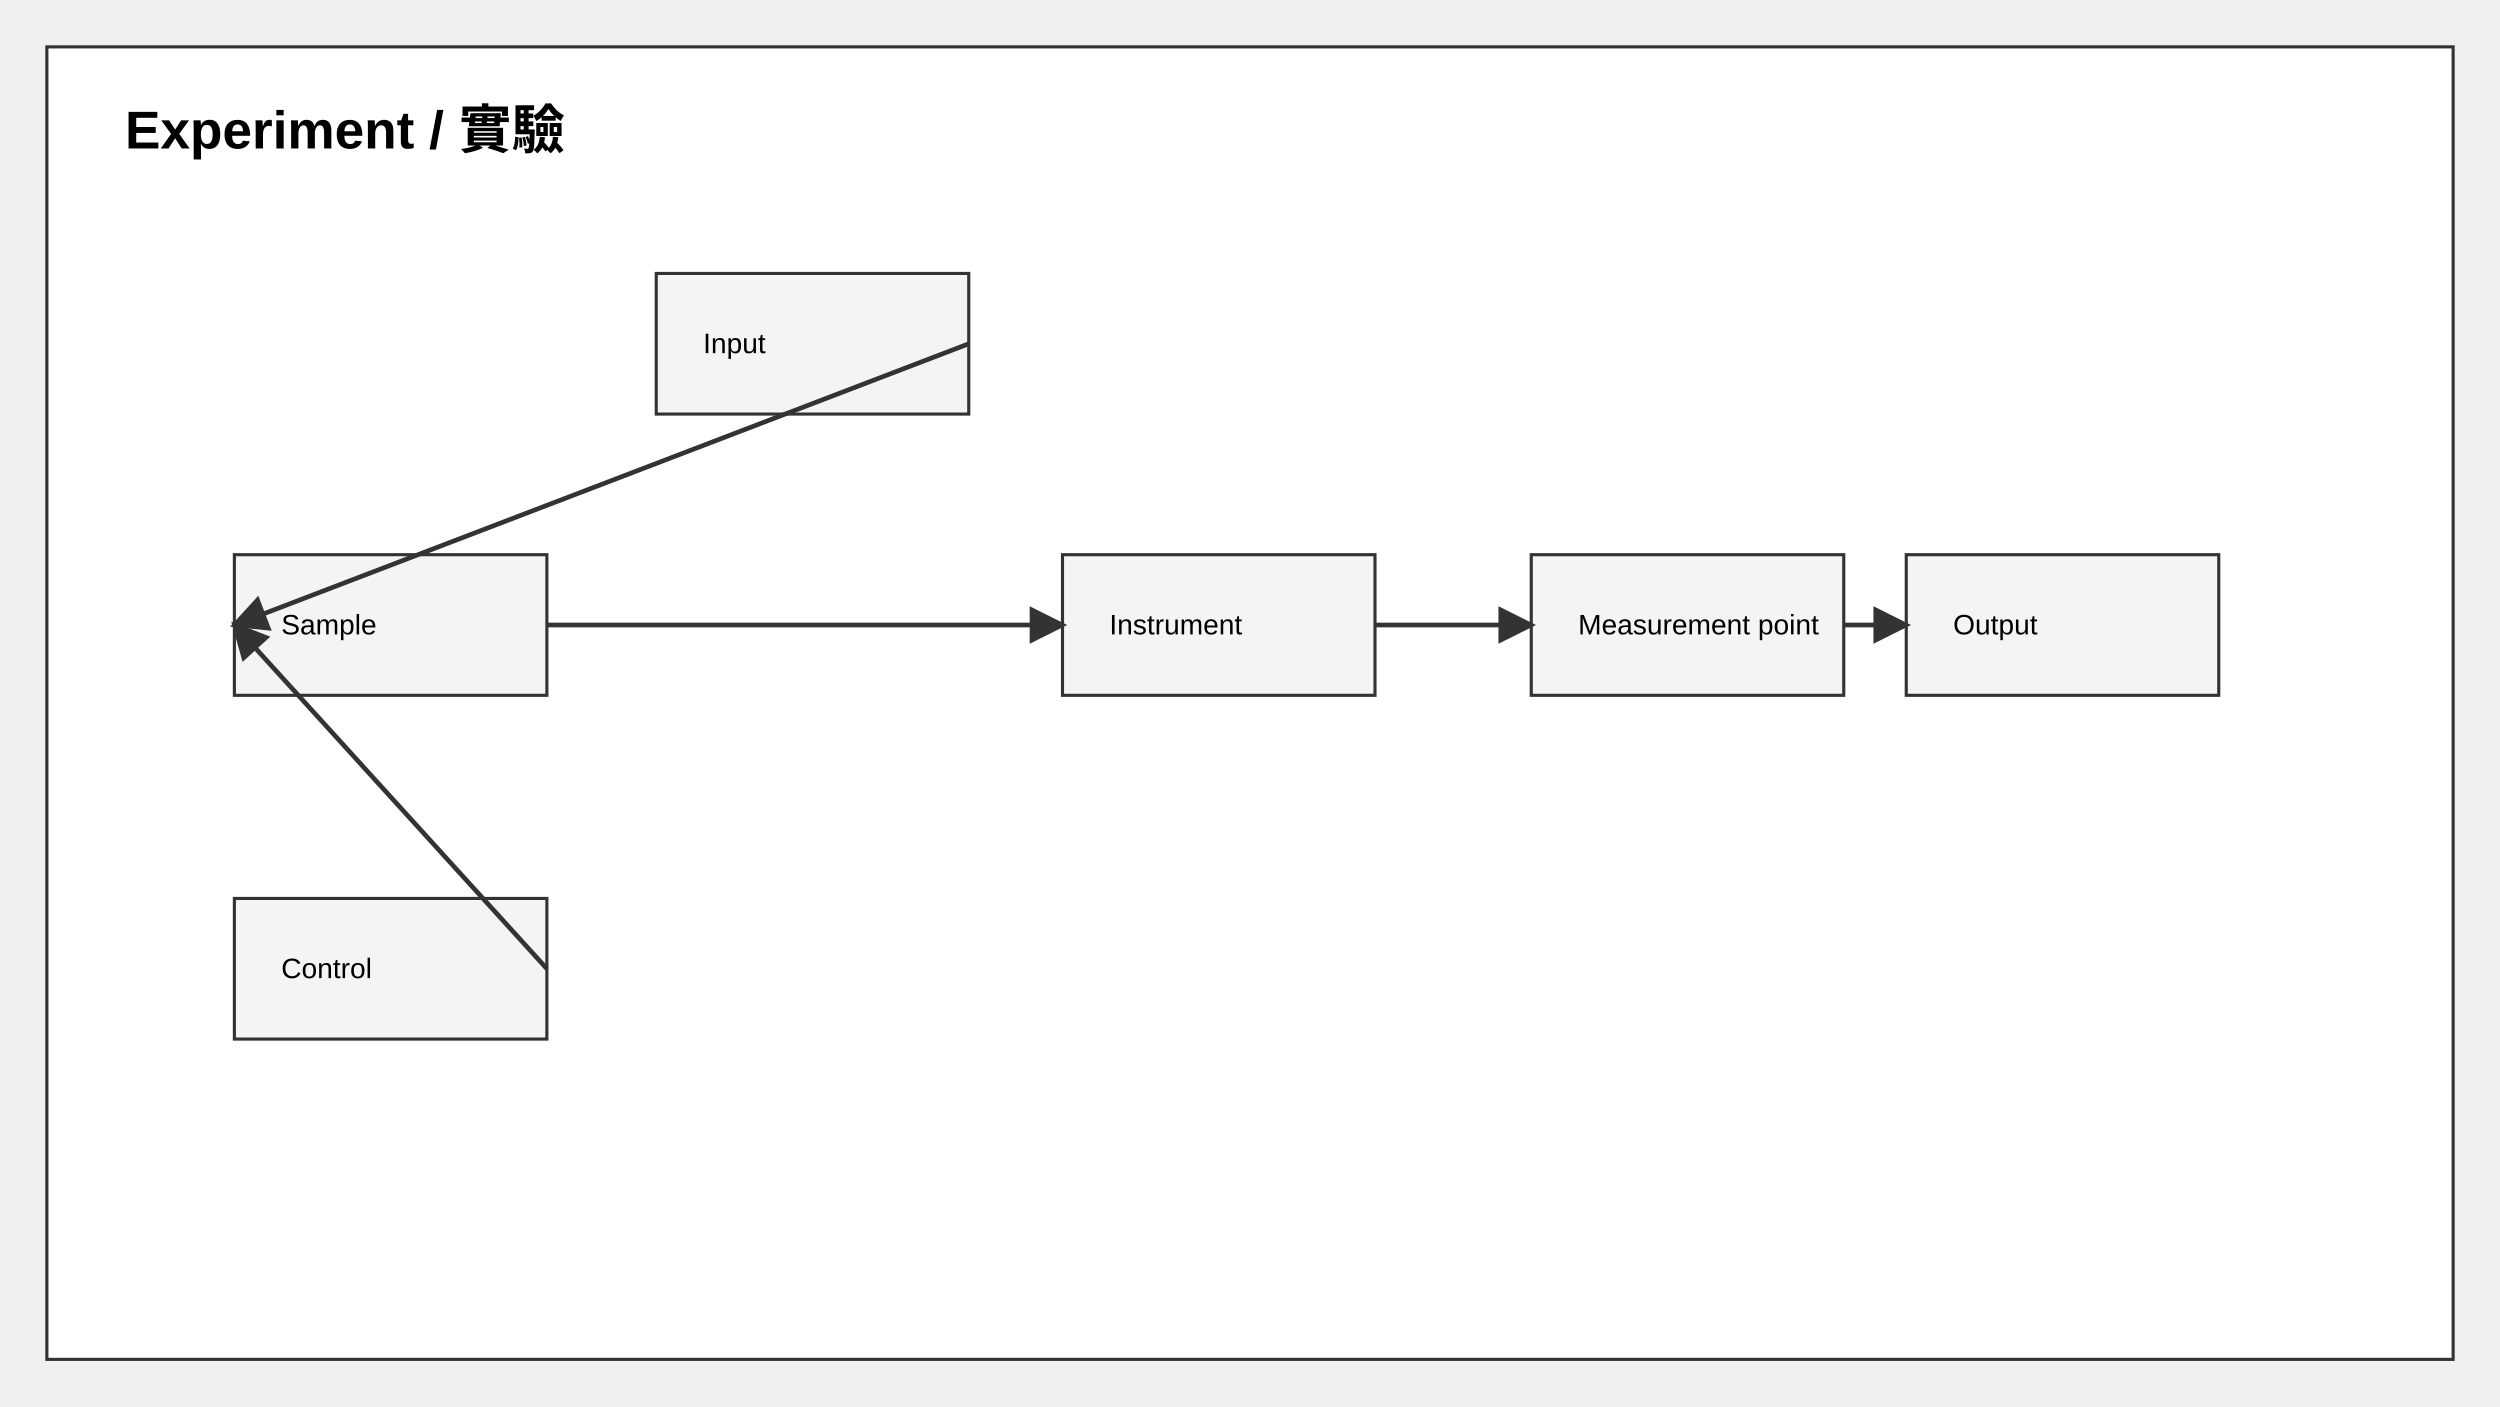
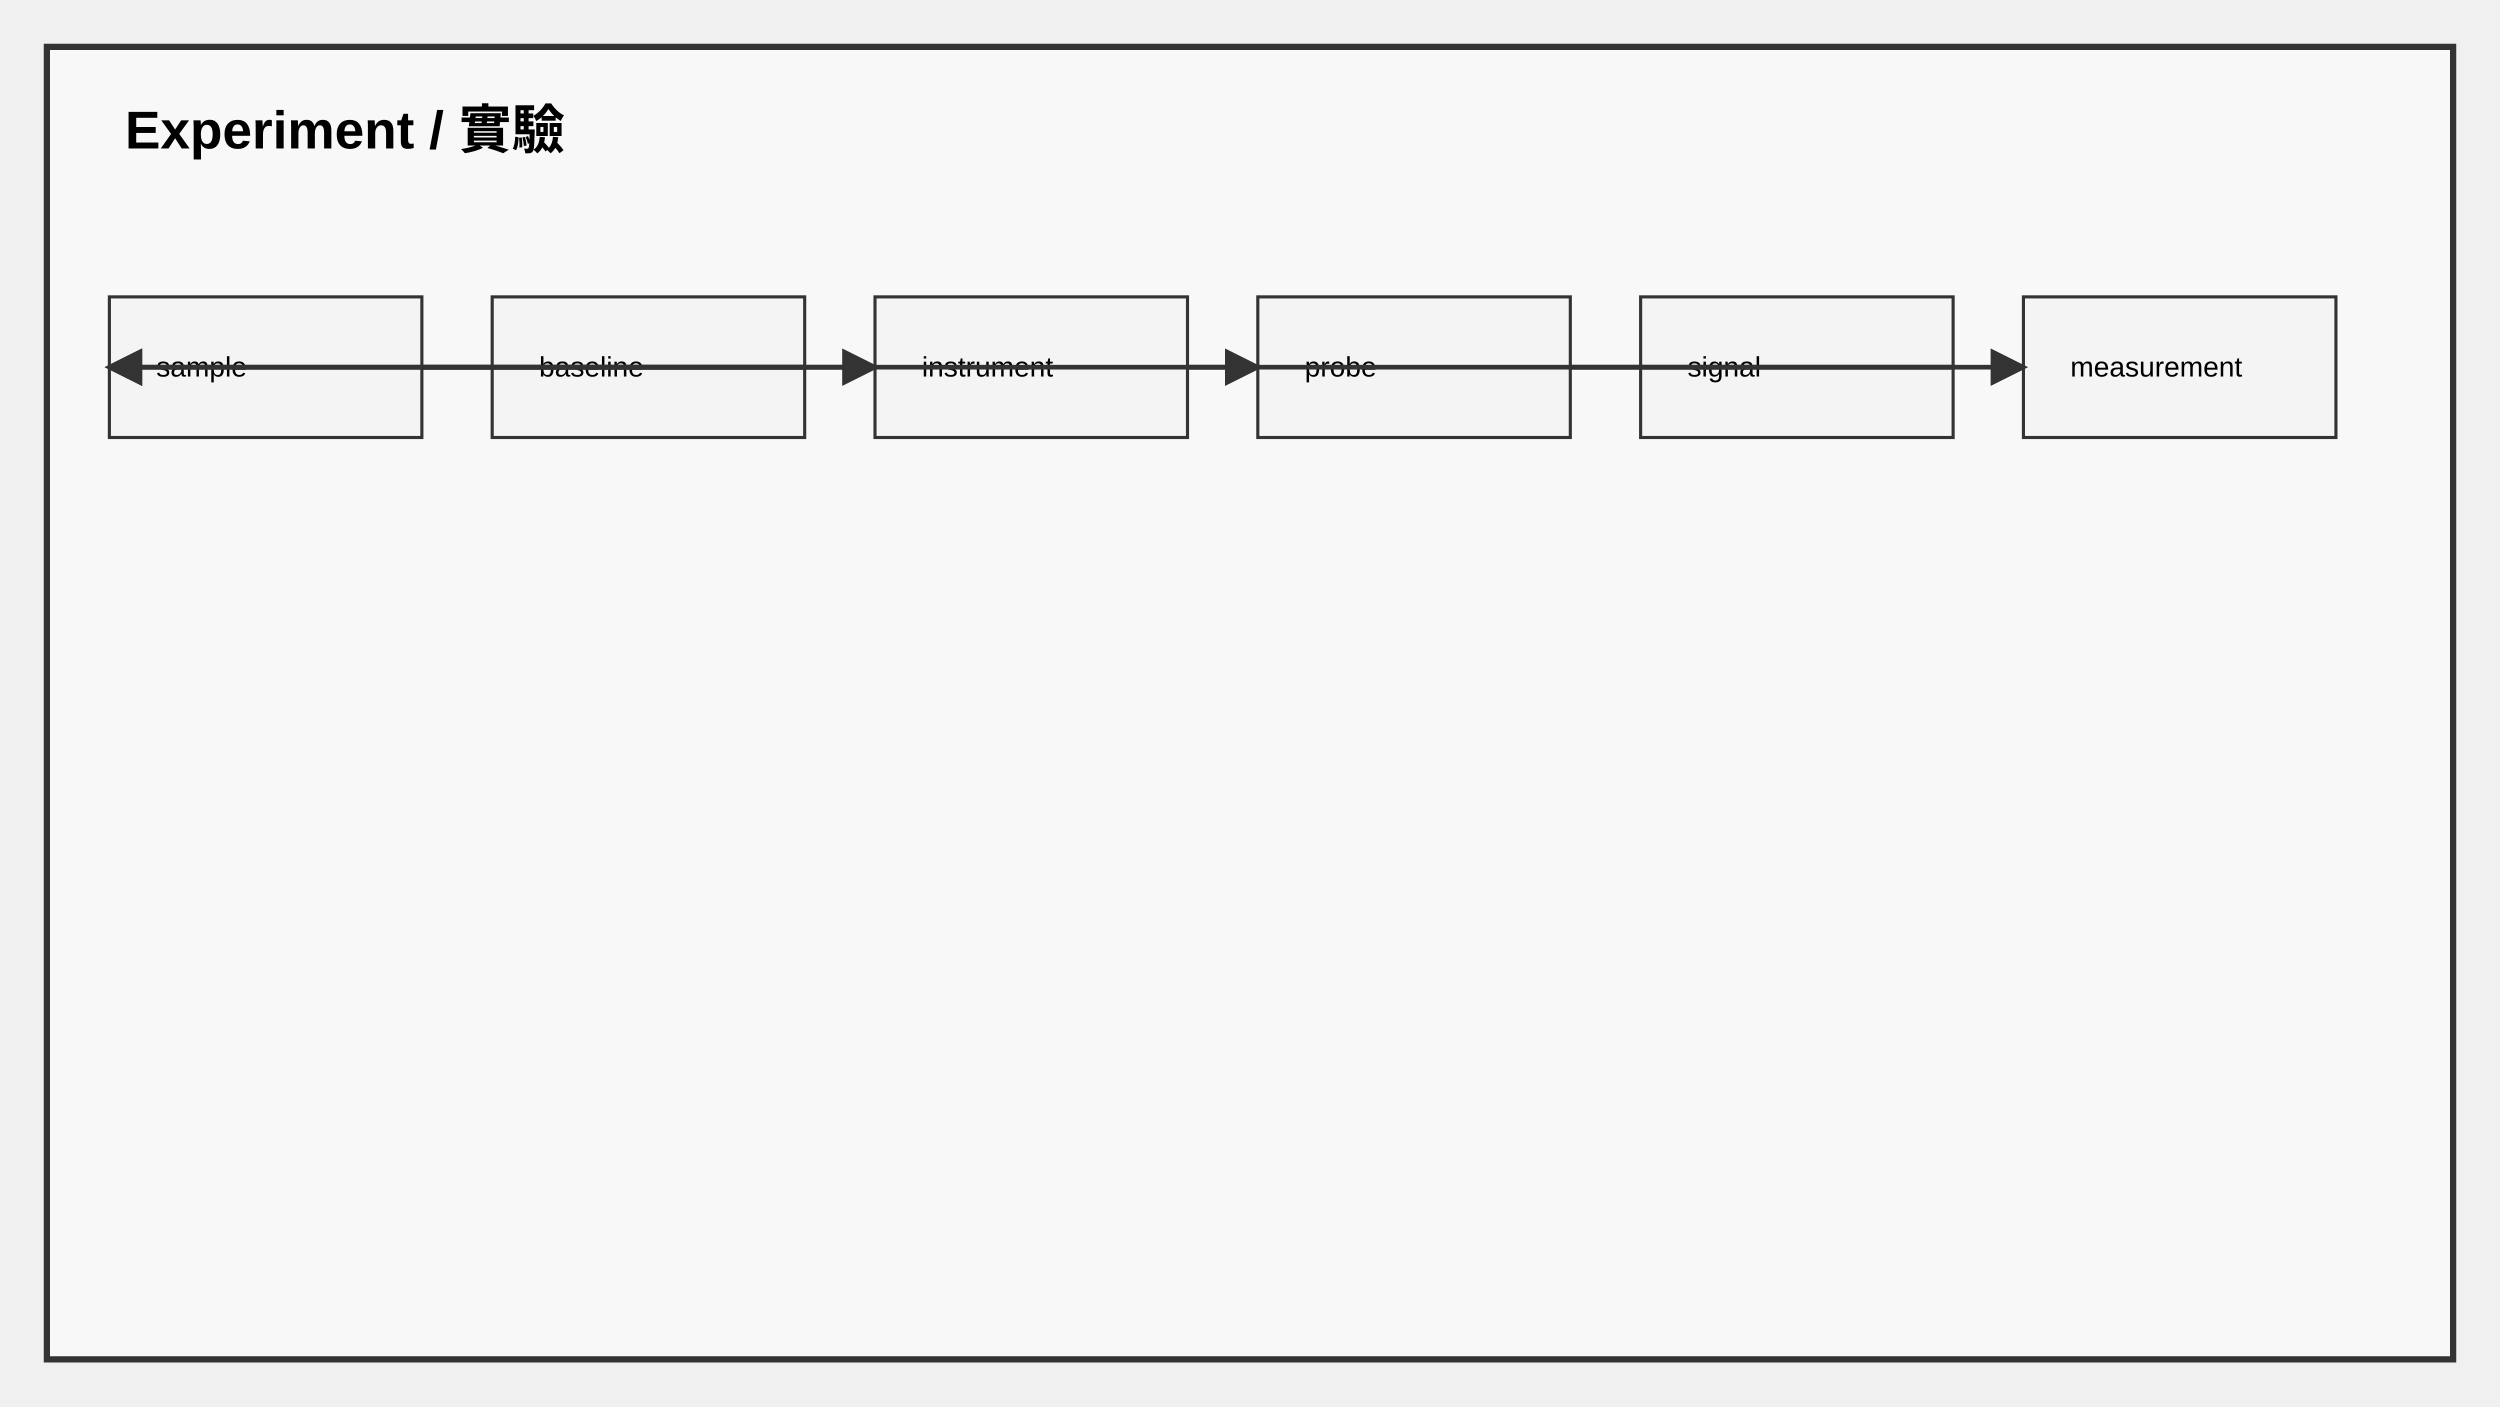
<svg xmlns="http://www.w3.org/2000/svg" data-thesis-figure-id="FIG007" data-thesis-svg-version="1.0.0" data-visual-class="experiment_setup" viewBox="0 0 1600 900">
  <defs>
    <marker data-semantic-role="arrow" id="obj-arrow" markerHeight="8" markerWidth="8" orient="auto" refX="7" refY="4">
      <path d="M 0 0 L 8 4 L 0 8 Z" data-semantic-role="branch" fill="#333333" id="obj-arrow-path" />
    </marker>
  </defs>
  <g data-semantic-role="container" id="obj-frame">
-     <rect data-semantic-role="panel" fill="#ffffff" height="840" id="obj-canvas" stroke="#333333" stroke-width="2" width="1540" x="30" y="30" />
+     <rect data-semantic-role="panel" fill="#f8f8f8" height="840" id="obj-canvas" stroke="#333333" stroke-width="4" width="1540" x="30" y="30" />
  </g>
  <text data-semantic-role="title" font-family="Arial" font-size="34" font-weight="bold" id="obj-title" x="80" y="95">Experiment / 實驗</text>
-   <rect data-semantic-role="sample" fill="#f4f4f4" height="90" id="obj-sample" stroke="#333333" stroke-width="2" width="200" x="150" y="355" />
-   <text data-semantic-role="label" font-family="Arial" font-size="18" id="obj-label-sample" x="180" y="406">Sample</text>
-   <rect data-semantic-role="node" fill="#f4f4f4" height="90" id="obj-control" stroke="#333333" stroke-width="2" width="200" x="150" y="575" />
-   <text data-semantic-role="label" font-family="Arial" font-size="18" id="obj-label-control" x="180" y="626">Control</text>
-   <rect data-semantic-role="instrument" fill="#f4f4f4" height="90" id="obj-instrument" stroke="#333333" stroke-width="2" width="200" x="680" y="355" />
-   <text data-semantic-role="label" font-family="Arial" font-size="18" id="obj-label-instrument" x="710" y="406">Instrument</text>
-   <rect data-semantic-role="interface" fill="#f4f4f4" height="90" id="obj-interface" stroke="#333333" stroke-width="2" width="200" x="980" y="355" />
-   <text data-semantic-role="label" font-family="Arial" font-size="18" id="obj-label-interface" x="1010" y="406">Measurement point</text>
-   <rect data-semantic-role="node" fill="#f4f4f4" height="90" id="obj-input" stroke="#333333" stroke-width="2" width="200" x="420" y="175" />
-   <text data-semantic-role="label" font-family="Arial" font-size="18" id="obj-label-input" x="450" y="226">Input</text>
-   <rect data-semantic-role="output" fill="#f4f4f4" height="90" id="obj-output" stroke="#333333" stroke-width="2" width="200" x="1220" y="355" />
-   <text data-semantic-role="label" font-family="Arial" font-size="18" id="obj-label-output" x="1250" y="406">Output</text>
-   <line data-semantic-role="flow" id="obj-path-0" marker-end="url(#obj-arrow)" stroke="#333333" stroke-width="3" x1="620" x2="150" y1="220" y2="400" />
-   <line data-semantic-role="flow" id="obj-path-1" marker-end="url(#obj-arrow)" stroke="#333333" stroke-width="3" x1="350" x2="680" y1="400" y2="400" />
-   <line data-semantic-role="flow" id="obj-path-2" marker-end="url(#obj-arrow)" stroke="#333333" stroke-width="3" x1="880" x2="980" y1="400" y2="400" />
-   <line data-semantic-role="flow" id="obj-path-3" marker-end="url(#obj-arrow)" stroke="#333333" stroke-width="3" x1="1180" x2="1220" y1="400" y2="400" />
-   <line data-semantic-role="flow" id="obj-path-4" marker-end="url(#obj-arrow)" stroke="#333333" stroke-width="3" x1="350" x2="150" y1="620" y2="400" />
+   <rect data-semantic-role="sample" fill="#f4f4f4" height="90" id="obj-sample-0" stroke="#333333" stroke-width="2" width="200" x="70" y="190" />
+   <text data-semantic-role="label" font-family="Arial" font-size="18" id="obj-label-sample-0" x="100" y="241">sample</text>
+   <rect data-semantic-role="node" fill="#f4f4f4" height="90" id="obj-control-1" stroke="#333333" stroke-width="2" width="200" x="315" y="190" />
+   <text data-semantic-role="label" font-family="Arial" font-size="18" id="obj-label-control-1" x="345" y="241">baseline</text>
+   <rect data-semantic-role="instrument" fill="#f4f4f4" height="90" id="obj-instrument-2" stroke="#333333" stroke-width="2" width="200" x="560" y="190" />
+   <text data-semantic-role="label" font-family="Arial" font-size="18" id="obj-label-instrument-2" x="590" y="241">instrument</text>
+   <rect data-semantic-role="interface" fill="#f4f4f4" height="90" id="obj-interface-3" stroke="#333333" stroke-width="2" width="200" x="805" y="190" />
+   <text data-semantic-role="label" font-family="Arial" font-size="18" id="obj-label-interface-3" x="835" y="241">probe</text>
+   <rect data-semantic-role="node" fill="#f4f4f4" height="90" id="obj-input-4" stroke="#333333" stroke-width="2" width="200" x="1050" y="190" />
+   <text data-semantic-role="label" font-family="Arial" font-size="18" id="obj-label-input-4" x="1080" y="241">signal</text>
+   <rect data-semantic-role="output" fill="#f4f4f4" height="90" id="obj-output-5" stroke="#333333" stroke-width="2" width="200" x="1295" y="190" />
+   <text data-semantic-role="label" font-family="Arial" font-size="18" id="obj-label-output-5" x="1325" y="241">measurement</text>
+   <line data-semantic-role="flow" id="obj-path-0-0" marker-end="url(#obj-arrow)" stroke="#333333" stroke-width="3" x1="1250" x2="70" y1="235" y2="235" />
+   <line data-semantic-role="flow" id="obj-path-1-0" marker-end="url(#obj-arrow)" stroke="#333333" stroke-width="3" x1="270" x2="560" y1="235" y2="235" />
+   <line data-semantic-role="flow" id="obj-path-2-0" marker-end="url(#obj-arrow)" stroke="#333333" stroke-width="3" x1="760" x2="805" y1="235" y2="235" />
+   <line data-semantic-role="flow" id="obj-path-3-0" marker-end="url(#obj-arrow)" stroke="#333333" stroke-width="3" x1="1005" x2="1295" y1="235" y2="235" />
+   <line data-semantic-role="flow" id="obj-path-4-0" marker-end="url(#obj-arrow)" stroke="#333333" stroke-width="3" x1="515" x2="70" y1="235" y2="235" />
</svg>
